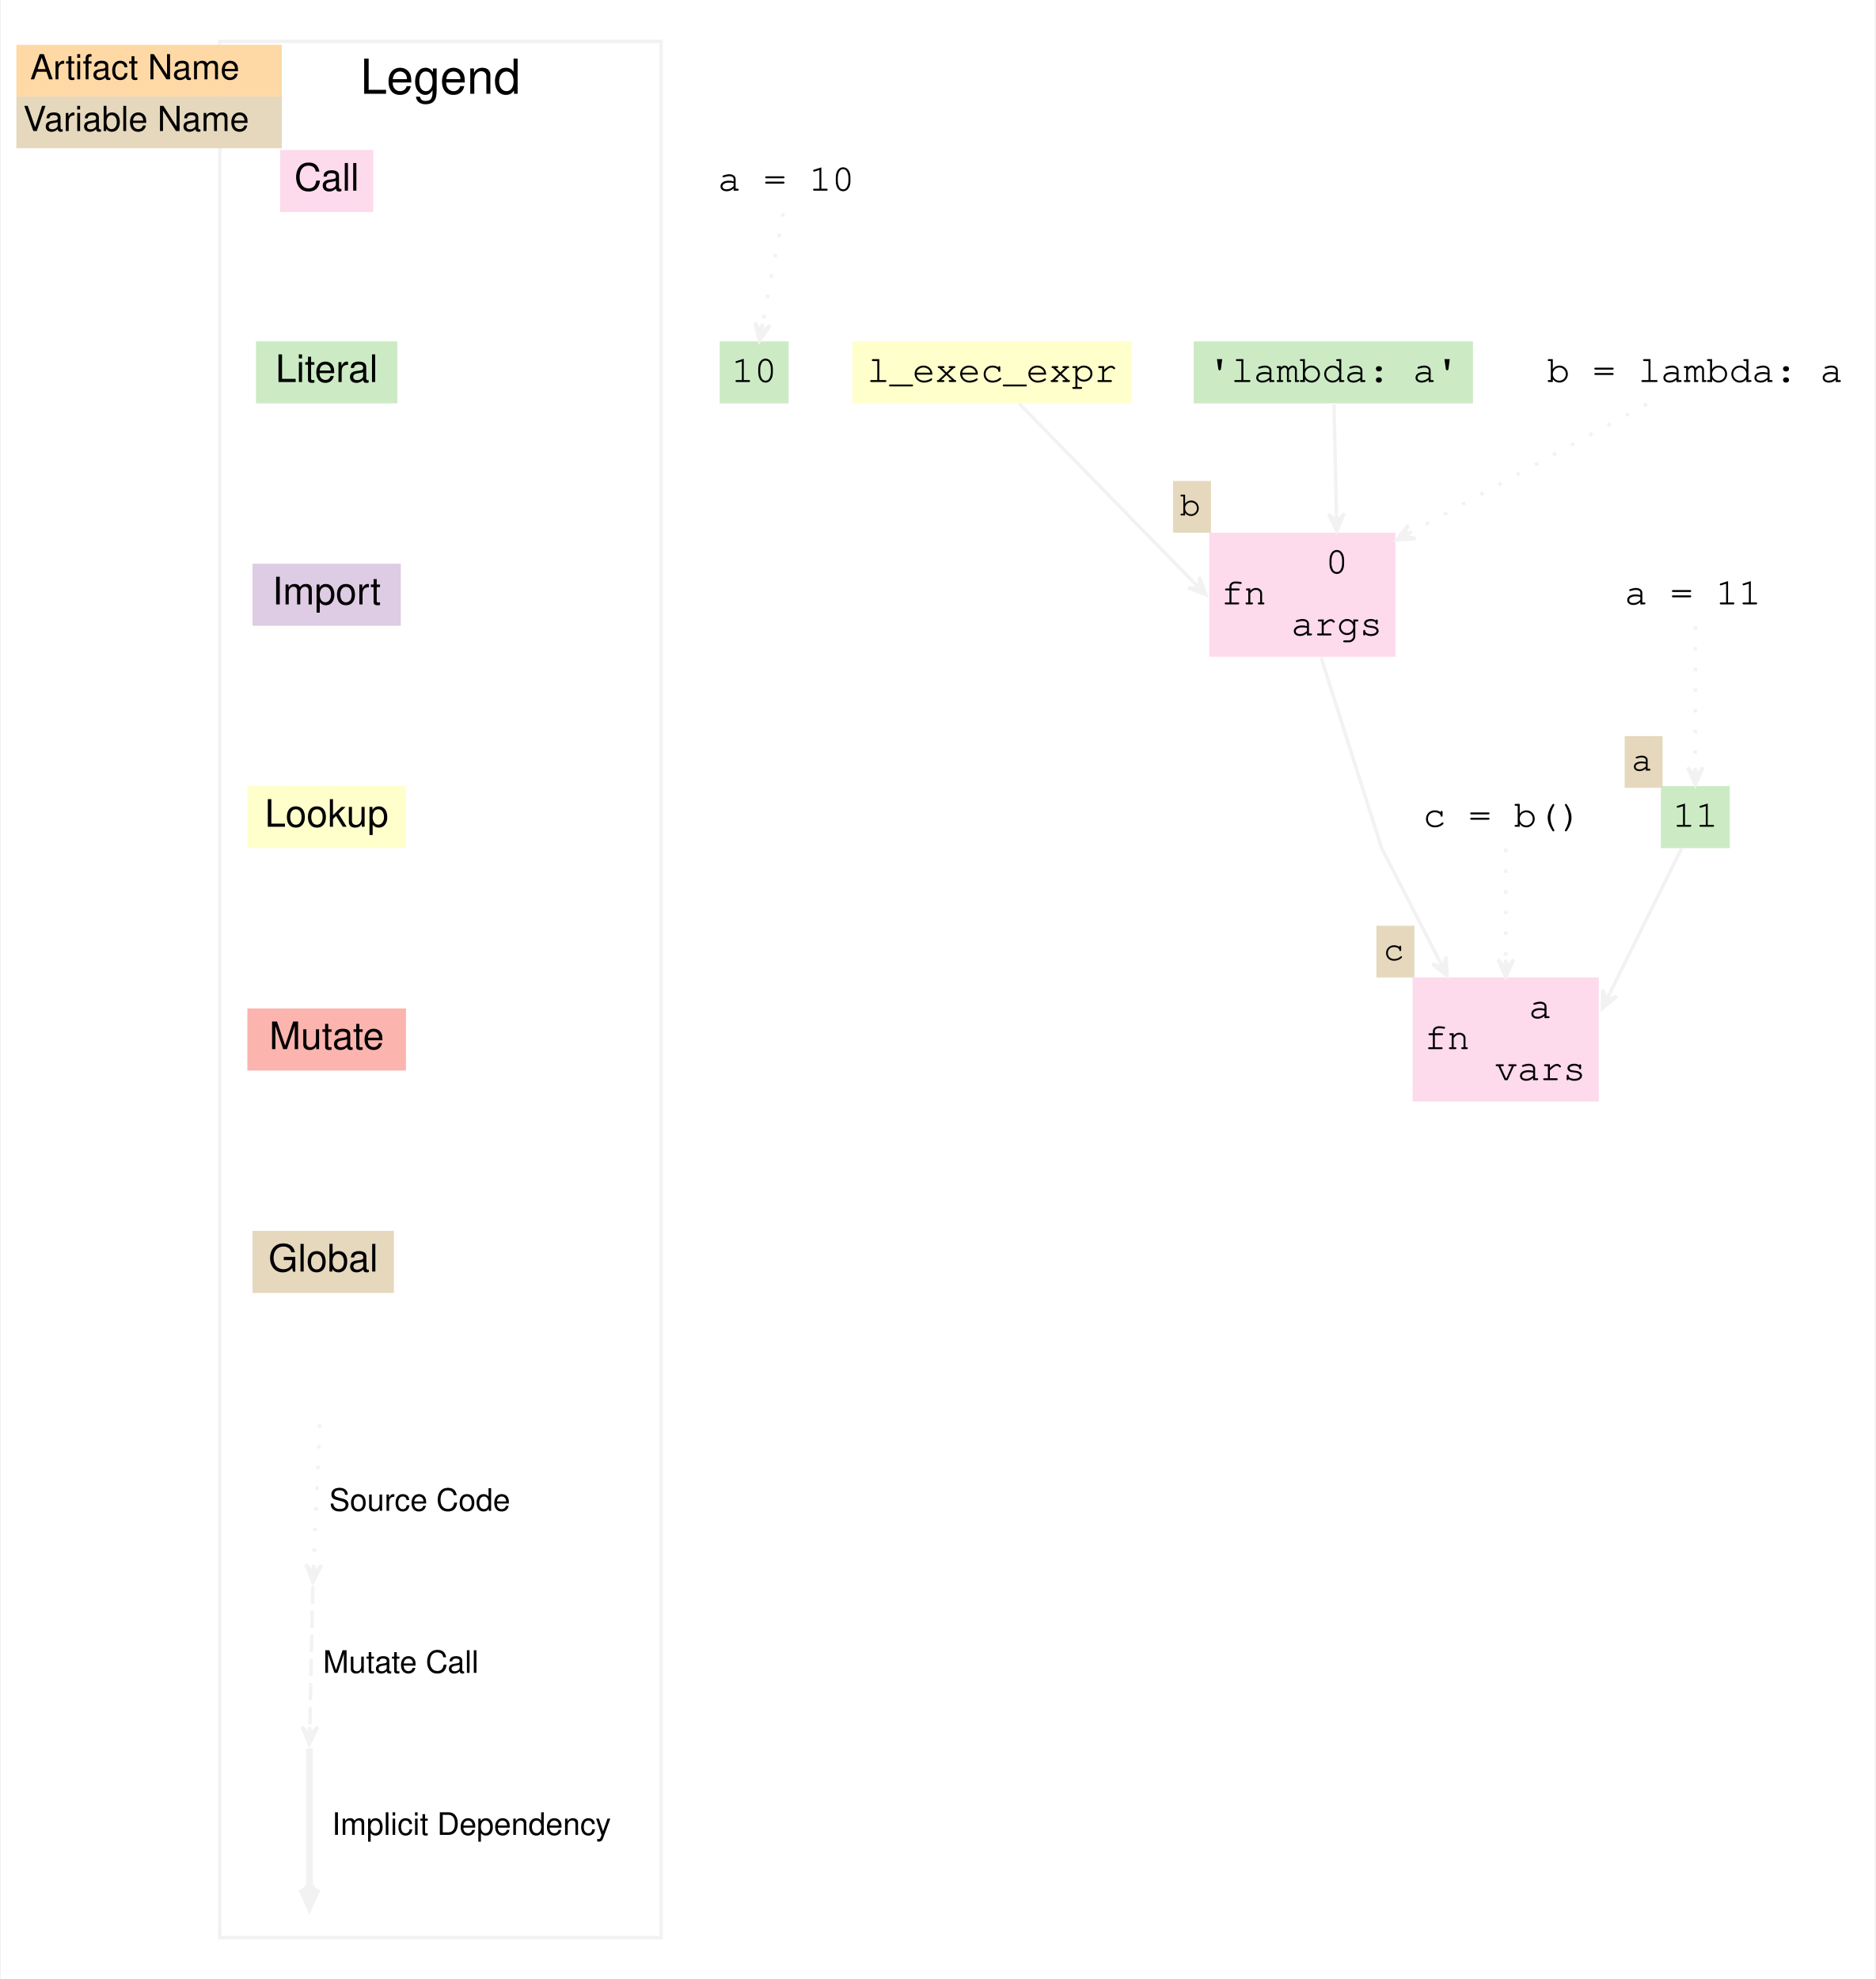
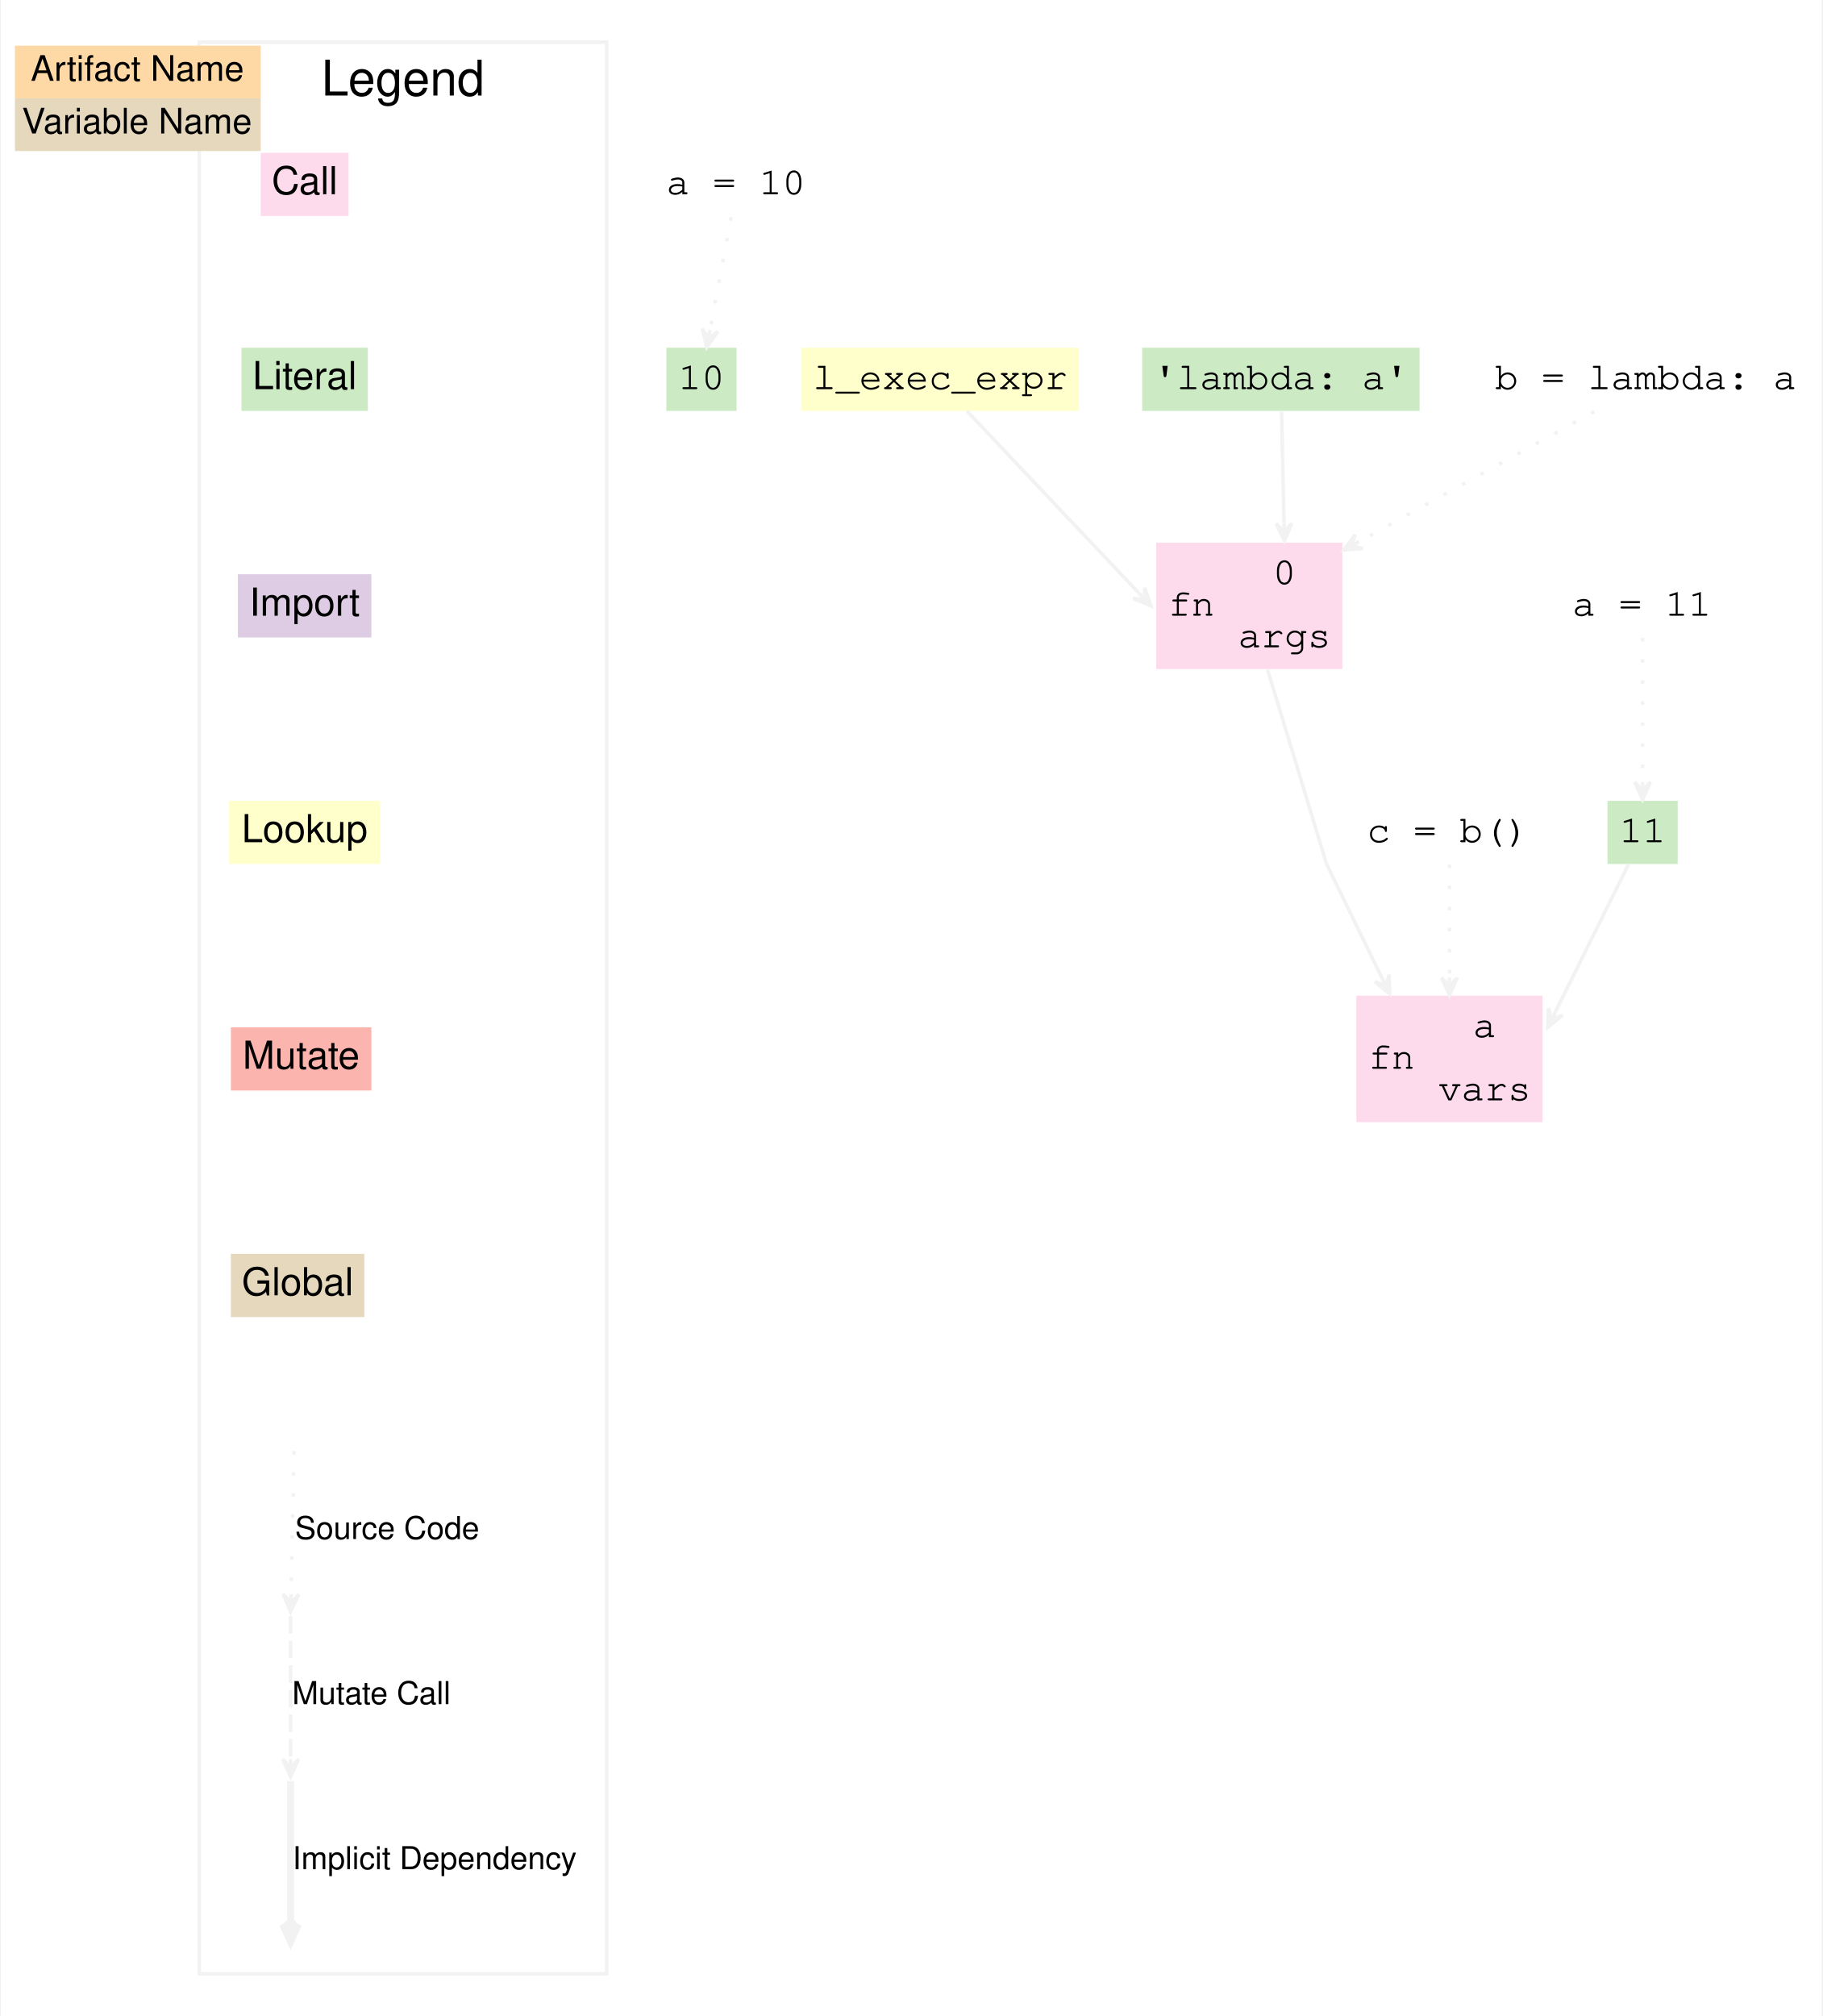
- <svg xmlns="http://www.w3.org/2000/svg" width="544pt" height="574pt" viewBox="0 0 543.5 574">
+ <svg xmlns="http://www.w3.org/2000/svg" width="519pt" height="574pt" viewBox="0 0 518.5 574">
  <g class="graph" transform="scale(1) translate(4 570)">
-     <polygon points="-4 4 -4 -570 539.5 -570 539.5 4" fill="#fff" stroke="transparent" />
+     <polygon points="-4 4 -4 -570 514.5 -570 514.5 4" fill="#fff" stroke="transparent" />
    <g class="cluster">
-       <polygon points="59.5 -8 59.5 -558 187.5 -558 187.5 -8" fill="none" stroke="#f2f2f2" />
-       <text x="123.5" y="-542.8" font-family="Helvetica,sans-Serif" font-size="14" text-anchor="middle">Legend</text>
+       <polygon points="52.5 -8 52.5 -558 168.5 -558 168.5 -8" fill="none" stroke="#f2f2f2" />
+       <text x="110.5" y="-542.8" font-family="Helvetica,sans-Serif" font-size="14" text-anchor="middle">Legend</text>
    </g>
    <g class="node">
-       <polygon points="77 -508.5 77 -526.5 104 -526.5 104 -508.5" fill="#fddaec" stroke="#f2f2f2" stroke-width="0" />
-       <text x="90.5" y="-514.7" fill="#000000" font-family="Helvetica,sans-Serif" font-size="11" text-anchor="middle">Call</text>
-       <polygon points="0.5 -542 0.5 -557 77.5 -557 77.5 -542" fill="#fed9a6" stroke="transparent" />
+       <polygon points="70 -508.5 70 -526.5 95 -526.5 95 -508.5" fill="#fddaec" stroke="#f2f2f2" stroke-width="0" />
+       <text x="82.5" y="-514.7" fill="#000000" font-family="Helvetica,sans-Serif" font-size="11" text-anchor="middle">Call</text>
+       <polygon points="0 -542 0 -557 70 -557 70 -542" fill="#fed9a6" stroke="transparent" />
      <text x="4.5" y="-547" fill="#000000" font-family="Helvetica,sans-Serif" font-size="10">Artifact Name</text>
-       <polygon points="0.5 -527 0.5 -542 77.5 -542 77.5 -527" fill="#e5d8bd" stroke="transparent" />
-       <text x="2.5" y="-532" fill="#000000" font-family="Helvetica,sans-Serif" font-size="10">Variable Name</text>
-       <polygon points="111 -471 70 -471 70 -453 111 -453" fill="#ccebc5" stroke="#f2f2f2" stroke-width="0" />
-       <text x="90.5" y="-459.2" fill="#000000" font-family="Helvetica,sans-Serif" font-size="11" text-anchor="middle">Literal</text>
-       <polygon points="112 -406.5 69 -406.5 69 -388.5 112 -388.5" fill="#decbe4" stroke="#f2f2f2" stroke-width="0" />
-       <text x="90.5" y="-394.7" fill="#000000" font-family="Helvetica,sans-Serif" font-size="11" text-anchor="middle">Import</text>
-       <polygon points="113.5 -342 67.5 -342 67.5 -324 113.5 -324" fill="#ffc" stroke="#f2f2f2" stroke-width="0" />
-       <text x="90.5" y="-330.2" fill="#000000" font-family="Helvetica,sans-Serif" font-size="11" text-anchor="middle">Lookup</text>
-       <polygon points="67.5 -259.5 67.5 -277.5 113.5 -277.5 113.5 -259.5" fill="#fbb4ae" stroke="#f2f2f2" stroke-width="0" />
-       <text x="90.5" y="-265.7" fill="#000000" font-family="Helvetica,sans-Serif" font-size="11" text-anchor="middle">Mutate</text>
-       <polygon points="110 -213 69 -213 69 -195 110 -195" fill="#e5d8bd" stroke="#f2f2f2" stroke-width="0" />
-       <text x="89.5" y="-201.2" fill="#000000" font-family="Helvetica,sans-Serif" font-size="11" text-anchor="middle">Global</text>
+       <polygon points="0 -527 0 -542 70 -542 70 -527" fill="#e5d8bd" stroke="transparent" />
+       <text x="2" y="-532" fill="#000000" font-family="Helvetica,sans-Serif" font-size="10">Variable Name</text>
+       <polygon points="100.5 -471 64.5 -471 64.5 -453 100.5 -453" fill="#ccebc5" stroke="#f2f2f2" stroke-width="0" />
+       <text x="82.5" y="-459.2" fill="#000000" font-family="Helvetica,sans-Serif" font-size="11" text-anchor="middle">Literal</text>
+       <polygon points="101.5 -406.5 63.5 -406.5 63.5 -388.5 101.5 -388.5" fill="#decbe4" stroke="#f2f2f2" stroke-width="0" />
+       <text x="82.5" y="-394.7" fill="#000000" font-family="Helvetica,sans-Serif" font-size="11" text-anchor="middle">Import</text>
+       <polygon points="104 -342 61 -342 61 -324 104 -324" fill="#ffc" stroke="#f2f2f2" stroke-width="0" />
+       <text x="82.5" y="-330.2" fill="#000000" font-family="Helvetica,sans-Serif" font-size="11" text-anchor="middle">Lookup</text>
+       <polygon points="61.5 -259.5 61.5 -277.5 101.5 -277.5 101.5 -259.5" fill="#fbb4ae" stroke="#f2f2f2" stroke-width="0" />
+       <text x="81.5" y="-265.7" fill="#000000" font-family="Helvetica,sans-Serif" font-size="11" text-anchor="middle">Mutate</text>
+       <polygon points="99.5 -213 61.5 -213 61.5 -195 99.5 -195" fill="#e5d8bd" stroke="#f2f2f2" stroke-width="0" />
+       <text x="80.5" y="-201.2" fill="#000000" font-family="Helvetica,sans-Serif" font-size="11" text-anchor="middle">Global</text>
    </g>
    <g class="edge">
-       <path d="m88.49-156.87c-0.09 2.11-1.25 28.8-1.76 40.47" fill="none" stroke="#f2f2f2" stroke-dasharray="1,5" />
-       <polygon points="86.51 -111.12 88.97 -116.02 86.61 -113.62 86.72 -116.12 86.72 -116.12 86.72 -116.12 86.61 -113.62 84.47 -116.22 86.51 -111.12" fill="#f2f2f2" stroke="#f2f2f2" />
-       <text x="117.5" y="-131.8" font-family="Helvetica,sans-Serif" font-size="9" text-anchor="middle">Source Code</text>
-       <path d="m86.5-109.87c-0.05 2.11-0.63 28.8-0.88 40.47" fill="none" stroke="#f2f2f2" stroke-dasharray="5,2" />
-       <polygon points="85.5 -64.12 87.86 -69.07 85.56 -66.62 85.61 -69.12 85.61 -69.12 85.61 -69.12 85.56 -66.62 83.36 -69.17 85.5 -64.12" fill="#f2f2f2" stroke="#f2f2f2" />
-       <text x="112" y="-84.8" font-family="Helvetica,sans-Serif" font-size="9" text-anchor="middle">Mutate Call</text>
-       <path d="m85.5-62.87v40.47" fill="none" stroke="#f2f2f2" stroke-width="2" />
-       <polygon points="85.5 -17.12 87.75 -22.12 86 -19.62 86 -22.12 85.5 -22.12 85 -22.12 85 -19.62 83.25 -22.12 85.5 -17.12" fill="#f2f2f2" stroke="#f2f2f2" stroke-width="2" />
-       <text x="132.5" y="-37.8" font-family="Helvetica,sans-Serif" font-size="9" text-anchor="middle">Implicit Dependency</text>
+       <path d="m79.5-156.87c-0.05 2.11-0.63 28.8-0.88 40.47" fill="none" stroke="#f2f2f2" stroke-dasharray="1,5" />
+       <polygon points="78.5 -111.12 80.86 -116.07 78.56 -113.62 78.61 -116.12 78.61 -116.12 78.61 -116.12 78.56 -113.62 76.36 -116.17 78.5 -111.12" fill="#f2f2f2" stroke="#f2f2f2" />
+       <text x="106" y="-131.8" font-family="Helvetica,sans-Serif" font-size="9" text-anchor="middle">Source Code</text>
+       <path d="m78.5-109.87v40.47" fill="none" stroke="#f2f2f2" stroke-dasharray="5,2" />
+       <polygon points="78.5 -64.12 80.75 -69.12 78.5 -66.62 78.5 -69.12 78.5 -69.12 78.5 -69.12 78.5 -66.62 76.25 -69.12 78.5 -64.12" fill="#f2f2f2" stroke="#f2f2f2" />
+       <text x="101.5" y="-84.8" font-family="Helvetica,sans-Serif" font-size="9" text-anchor="middle">Mutate Call</text>
+       <path d="m78.5-62.87v40.47" fill="none" stroke="#f2f2f2" stroke-width="2" />
+       <polygon points="78.5 -17.12 80.75 -22.12 79 -19.62 79 -22.12 78.5 -22.12 78 -22.12 78 -19.62 76.25 -22.12 78.5 -17.12" fill="#f2f2f2" stroke="#f2f2f2" stroke-width="2" />
+       <text x="119.5" y="-37.8" font-family="Helvetica,sans-Serif" font-size="9" text-anchor="middle">Implicit Dependency</text>
    </g>
    <g class="node">
-       <polygon points="224.5 -471 204.5 -471 204.5 -453 224.5 -453" fill="#ccebc5" stroke="#f2f2f2" stroke-width="0" />
-       <text x="214.5" y="-459.2" fill="#000000" font-family="Courier,monospace" font-size="11" text-anchor="middle">10</text>
-       <polygon points="324 -471 243 -471 243 -453 324 -453" fill="#ffc" stroke="#f2f2f2" stroke-width="0" />
-       <text x="283.5" y="-459.2" fill="#000000" font-family="Courier,monospace" font-size="11" text-anchor="middle">l_exec_expr</text>
-       <polygon points="346.5 -379.5 346.5 -415.5 400.5 -415.5 400.5 -379.5" fill="#fddaec" stroke="#f2f2f2" stroke-width="0" />
-       <text x="356.5" y="-394.7" fill="#000000" font-family="Courier,monospace" font-size="11" text-anchor="middle">fn</text>
-       <polyline points="366.5 -379.5 366.5 -415.5" fill="none" stroke="#f2f2f2" stroke-width="0" />
-       <text x="383.5" y="-403.7" fill="#000000" font-family="Courier,monospace" font-size="11" text-anchor="middle">0</text>
-       <polyline points="366.5 -397.5 400.5 -397.5" fill="none" stroke="#f2f2f2" stroke-width="0" />
-       <text x="383.5" y="-385.7" fill="#000000" font-family="Courier,monospace" font-size="11" text-anchor="middle">args</text>
-       <polygon points="336 -415.5 336 -430.5 347 -430.5 347 -415.5" fill="#e5d8bd" stroke="transparent" />
-       <text x="338" y="-420.5" fill="#000000" font-family="Courier,monospace" font-size="10">b</text>
+       <polygon points="205.5 -471 185.5 -471 185.5 -453 205.5 -453" fill="#ccebc5" stroke="#f2f2f2" stroke-width="0" />
+       <text x="195.5" y="-459.2" fill="#000000" font-family="Courier,monospace" font-size="11" text-anchor="middle">10</text>
+       <polygon points="303 -471 224 -471 224 -453 303 -453" fill="#ffc" stroke="#f2f2f2" stroke-width="0" />
+       <text x="263.5" y="-459.2" fill="#000000" font-family="Courier,monospace" font-size="11" text-anchor="middle">l_exec_expr</text>
+       <polygon points="325 -379.5 325 -415.5 378 -415.5 378 -379.5" fill="#fddaec" stroke="#f2f2f2" stroke-width="0" />
+       <text x="335" y="-394.7" fill="#000000" font-family="Courier,monospace" font-size="11" text-anchor="middle">fn</text>
+       <polyline points="345 -379.5 345 -415.5" fill="none" stroke="#f2f2f2" stroke-width="0" />
+       <text x="361.5" y="-403.7" fill="#000000" font-family="Courier,monospace" font-size="11" text-anchor="middle">0</text>
+       <polyline points="345 -397.5 378 -397.5" fill="none" stroke="#f2f2f2" stroke-width="0" />
+       <text x="361.5" y="-385.7" fill="#000000" font-family="Courier,monospace" font-size="11" text-anchor="middle">args</text>
    </g>
    <g class="edge" stroke="#f2f2f2">
-       <path d="m291.35-452.96c13.56 13.89 40.83 41.82 50.58 51.81" fill="none" />
-       <polygon points="345.5 -397.5 343.62 -402.65 343.75 -399.29 342.01 -401.08 342.01 -401.08 342.01 -401.08 343.75 -399.29 340.4 -399.51 345.5 -397.5" fill="#f2f2f2" />
+       <path d="m271.1-452.96c13.12 13.89 39.51 41.82 48.95 51.81" fill="none" />
+       <polygon points="323.5 -397.5 321.7 -402.68 321.78 -399.32 320.07 -401.13 320.07 -401.13 320.07 -401.13 321.78 -399.32 318.43 -399.59 323.5 -397.5" fill="#f2f2f2" />
    </g>
    <g class="node">
-       <polygon points="423 -471 342 -471 342 -453 423 -453" fill="#ccebc5" stroke="#f2f2f2" stroke-width="0" />
-       <text x="382.5" y="-459.2" fill="#000000" font-family="Courier,monospace" font-size="11" text-anchor="middle">'lambda: a'</text>
+       <polygon points="400 -471 321 -471 321 -453 400 -453" fill="#ccebc5" stroke="#f2f2f2" stroke-width="0" />
+       <text x="360.5" y="-459.2" fill="#000000" font-family="Courier,monospace" font-size="11" text-anchor="middle">'lambda: a'</text>
    </g>
    <g class="edge" stroke="#f2f2f2">
-       <path d="m382.68-452.75c0.21 9.24 0.53 23.92 0.71 31.63" fill="none" />
-       <polygon points="383.5 -416 385.64 -421.05 383.44 -418.5 383.39 -421 383.39 -421 383.39 -421 383.44 -418.5 381.14 -420.95 383.5 -416" fill="#f2f2f2" />
+       <path d="m360.68-452.75c0.21 9.24 0.53 23.92 0.71 31.63" fill="none" />
+       <polygon points="361.5 -416 363.64 -421.05 361.44 -418.5 361.39 -421 361.39 -421 361.39 -421 361.44 -418.5 359.14 -420.95 361.5 -416" fill="#f2f2f2" />
    </g>
    <g class="node">
-       <polygon points="405.5 -250.5 405.5 -286.5 459.5 -286.5 459.5 -250.5" fill="#fddaec" stroke="#f2f2f2" stroke-width="0" />
-       <text x="415.5" y="-265.7" fill="#000000" font-family="Courier,monospace" font-size="11" text-anchor="middle">fn</text>
-       <polyline points="425.5 -250.5 425.5 -286.5" fill="none" stroke="#f2f2f2" stroke-width="0" />
-       <text x="442.5" y="-274.7" fill="#000000" font-family="Courier,monospace" font-size="11" text-anchor="middle">a</text>
-       <polyline points="425.5 -268.5 459.5 -268.5" fill="none" stroke="#f2f2f2" stroke-width="0" />
-       <text x="442.5" y="-256.7" fill="#000000" font-family="Courier,monospace" font-size="11" text-anchor="middle">vars</text>
-       <polygon points="395 -286.5 395 -301.5 406 -301.5 406 -286.5" fill="#e5d8bd" stroke="transparent" />
-       <text x="397" y="-291.5" fill="#000000" font-family="Courier,monospace" font-size="10">c</text>
+       <polygon points="382 -250.5 382 -286.5 435 -286.5 435 -250.5" fill="#fddaec" stroke="#f2f2f2" stroke-width="0" />
+       <text x="392" y="-265.7" fill="#000000" font-family="Courier,monospace" font-size="11" text-anchor="middle">fn</text>
+       <polyline points="402 -250.5 402 -286.5" fill="none" stroke="#f2f2f2" stroke-width="0" />
+       <text x="418.5" y="-274.7" fill="#000000" font-family="Courier,monospace" font-size="11" text-anchor="middle">a</text>
+       <polyline points="402 -268.5 435 -268.5" fill="none" stroke="#f2f2f2" stroke-width="0" />
+       <text x="418.5" y="-256.7" fill="#000000" font-family="Courier,monospace" font-size="11" text-anchor="middle">vars</text>
    </g>
    <g class="edge" stroke="#f2f2f2">
-       <path d="m378.95-379.32c6.8 21.44 17.55 55.32 17.55 55.32s11.6 22.58 16.67 32.46" fill="none" />
-       <polygon points="415.5 -287 415.22 -292.48 414.36 -289.22 413.22 -291.45 413.22 -291.45 413.22 -291.45 414.36 -289.22 411.21 -290.42 415.5 -287" fill="#f2f2f2" />
+       <path d="m356.71-379.32c6.51 21.44 16.79 55.32 16.79 55.32s10.99 22.58 15.79 32.46" fill="none" />
+       <polygon points="391.5 -287 391.34 -292.48 390.41 -289.25 389.31 -291.5 389.31 -291.5 389.31 -291.5 390.41 -289.25 387.29 -290.51 391.5 -287" fill="#f2f2f2" />
    </g>
    <g class="node">
-       <polygon points="497.5 -342 477.5 -342 477.5 -324 497.5 -324" fill="#ccebc5" stroke="#f2f2f2" stroke-width="0" />
-       <text x="487.5" y="-330.2" fill="#000000" font-family="Courier,monospace" font-size="11" text-anchor="middle">11</text>
-       <polygon points="467 -341.5 467 -356.5 478 -356.5 478 -341.5" fill="#e5d8bd" stroke="transparent" />
-       <text x="469" y="-346.5" fill="#000000" font-family="Courier,monospace" font-size="10">a</text>
+       <polygon points="473.5 -342 453.5 -342 453.5 -324 473.5 -324" fill="#ccebc5" stroke="#f2f2f2" stroke-width="0" />
+       <text x="463.5" y="-330.2" fill="#000000" font-family="Courier,monospace" font-size="11" text-anchor="middle">11</text>
    </g>
    <g class="edge" stroke="#f2f2f2">
-       <path d="m483.52-323.96c-5.75 11.61-16.19 32.68-20.77 41.91" fill="none" />
-       <polygon points="460.5 -277.5 464.74 -280.98 461.61 -279.74 462.72 -281.98 462.72 -281.98 462.72 -281.98 461.61 -279.74 460.7 -282.98 460.5 -277.5" fill="#f2f2f2" />
+       <path d="m459.52-323.96c-5.75 11.61-16.19 32.68-20.77 41.91" fill="none" />
+       <polygon points="436.5 -277.5 440.74 -280.98 437.61 -279.74 438.72 -281.98 438.72 -281.98 438.72 -281.98 437.61 -279.74 436.7 -282.98 436.5 -277.5" fill="#f2f2f2" />
    </g>
    <g class="node">
-       <polygon points="248 -526.5 201 -526.5 201 -508.5 248 -508.5" fill="none" stroke="#000" stroke-width="0" />
-       <text x="204" y="-514.7" fill="#000000" font-family="Courier,monospace" font-size="11">a = 10</text>
+       <polygon points="228.5 -526.5 182.5 -526.5 182.5 -508.5 228.5 -508.5" fill="none" stroke="#000" stroke-width="0" />
+       <text x="185.5" y="-514.7" fill="#000000" font-family="Courier,monospace" font-size="11">a = 10</text>
    </g>
    <g class="edge" stroke="#f2f2f2">
-       <path d="m222.94-508.14c-1.6 8.53-4.1 21.89-5.96 31.87" fill="none" stroke-dasharray="1,5" />
-       <polygon points="216.02 -471.13 219.15 -475.63 216.48 -473.58 216.94 -476.04 216.94 -476.04 216.94 -476.04 216.48 -473.58 214.73 -476.45 216.02 -471.13" fill="#f2f2f2" />
+       <path d="m203.94-508.14c-1.6 8.53-4.1 21.89-5.96 31.87" fill="none" stroke-dasharray="1,5" />
+       <polygon points="197.02 -471.13 200.15 -475.63 197.48 -473.58 197.94 -476.04 197.94 -476.04 197.94 -476.04 197.48 -473.58 195.73 -476.45 197.02 -471.13" fill="#f2f2f2" />
    </g>
    <g class="node">
-       <polygon points="535.5 -471 441.5 -471 441.5 -453 535.5 -453" fill="none" stroke="#000" stroke-width="0" />
-       <text x="444.5" y="-459.2" fill="#000000" font-family="Courier,monospace" font-size="11">b = lambda: a</text>
+       <polygon points="510.5 -471 418.5 -471 418.5 -453 510.5 -453" fill="none" stroke="#000" stroke-width="0" />
+       <text x="421.5" y="-459.2" fill="#000000" font-family="Courier,monospace" font-size="11">b = lambda: a</text>
    </g>
    <g class="edge" stroke="#f2f2f2">
-       <path d="m473.47-452.83c-17.17 9.33-45.74 24.86-67.96 36.93" fill="none" stroke-dasharray="1,5" />
-       <polygon points="400.88 -413.38 406.34 -413.79 403.07 -414.57 405.27 -415.77 405.27 -415.77 405.27 -415.77 403.07 -414.57 404.2 -417.74 400.88 -413.38" fill="#f2f2f2" />
+       <path d="m449.73-452.83c-16.87 9.33-44.95 24.86-66.77 36.93" fill="none" stroke-dasharray="1,5" />
+       <polygon points="378.4 -413.38 383.86 -413.83 380.59 -414.59 382.78 -415.8 382.78 -415.8 382.78 -415.8 380.59 -414.59 381.69 -417.77 378.4 -413.38" fill="#f2f2f2" />
    </g>
    <g class="node">
-       <polygon points="511 -406.5 464 -406.5 464 -388.5 511 -388.5" fill="none" stroke="#000" stroke-width="0" />
-       <text x="467" y="-394.7" fill="#000000" font-family="Courier,monospace" font-size="11">a = 11</text>
+       <polygon points="486.5 -406.5 440.5 -406.5 440.5 -388.5 486.5 -388.5" fill="none" stroke="#000" stroke-width="0" />
+       <text x="443.5" y="-394.7" fill="#000000" font-family="Courier,monospace" font-size="11">a = 11</text>
    </g>
    <g class="edge" stroke="#f2f2f2">
-       <path d="m487.5-388.33v40.68" fill="none" stroke-dasharray="1,5" />
-       <polygon points="487.5 -342.37 489.75 -347.37 487.5 -344.87 487.5 -347.37 487.5 -347.37 487.5 -347.37 487.5 -344.87 485.25 -347.37 487.5 -342.37" fill="#f2f2f2" />
+       <path d="m463.5-388.33v40.68" fill="none" stroke-dasharray="1,5" />
+       <polygon points="463.5 -342.37 465.75 -347.37 463.5 -344.87 463.5 -347.37 463.5 -347.37 463.5 -347.37 463.5 -344.87 461.25 -347.37 463.5 -342.37" fill="#f2f2f2" />
    </g>
    <g class="node">
-       <polygon points="459.5 -342 405.5 -342 405.5 -324 459.5 -324" fill="none" stroke="#000" stroke-width="0" />
-       <text x="408.5" y="-330.2" fill="#000000" font-family="Courier,monospace" font-size="11">c = b()</text>
+       <polygon points="435 -342 382 -342 382 -324 435 -324" fill="none" stroke="#000" stroke-width="0" />
+       <text x="385" y="-330.2" fill="#000000" font-family="Courier,monospace" font-size="11">c = b()</text>
    </g>
    <g class="edge" stroke="#f2f2f2">
-       <path d="m432.5-323.83v31.9" fill="none" stroke-dasharray="1,5" />
-       <polygon points="432.5 -286.64 434.75 -291.64 432.5 -289.14 432.5 -291.64 432.5 -291.64 432.5 -291.64 432.5 -289.14 430.25 -291.64 432.5 -286.64" fill="#f2f2f2" />
+       <path d="m408.5-323.83v31.9" fill="none" stroke-dasharray="1,5" />
+       <polygon points="408.5 -286.64 410.75 -291.64 408.5 -289.14 408.5 -291.64 408.5 -291.64 408.5 -291.64 408.5 -289.14 406.25 -291.64 408.5 -286.64" fill="#f2f2f2" />
    </g>
  </g>
</svg>
